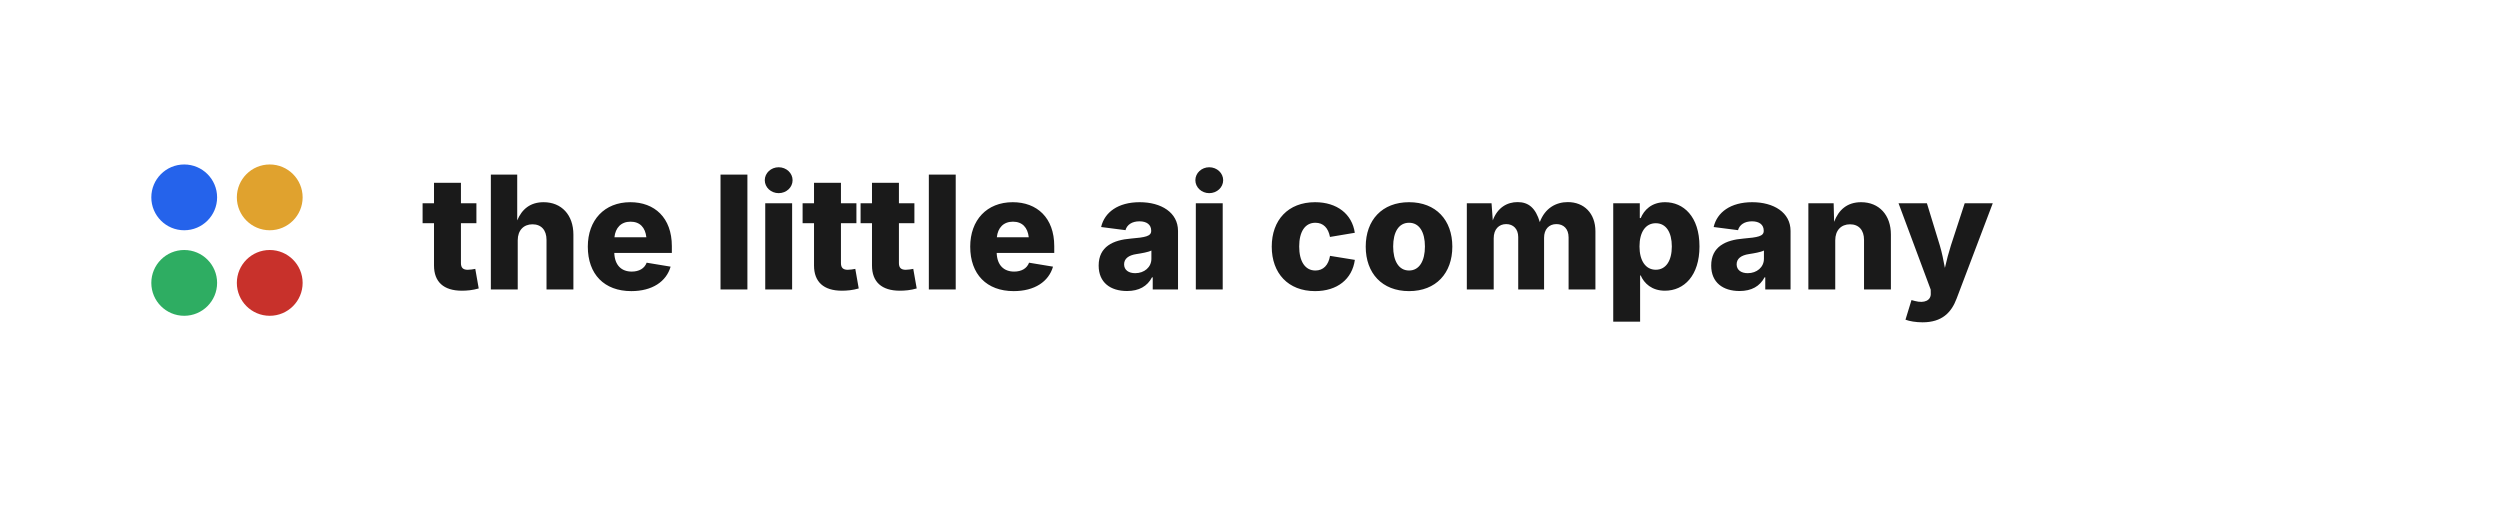
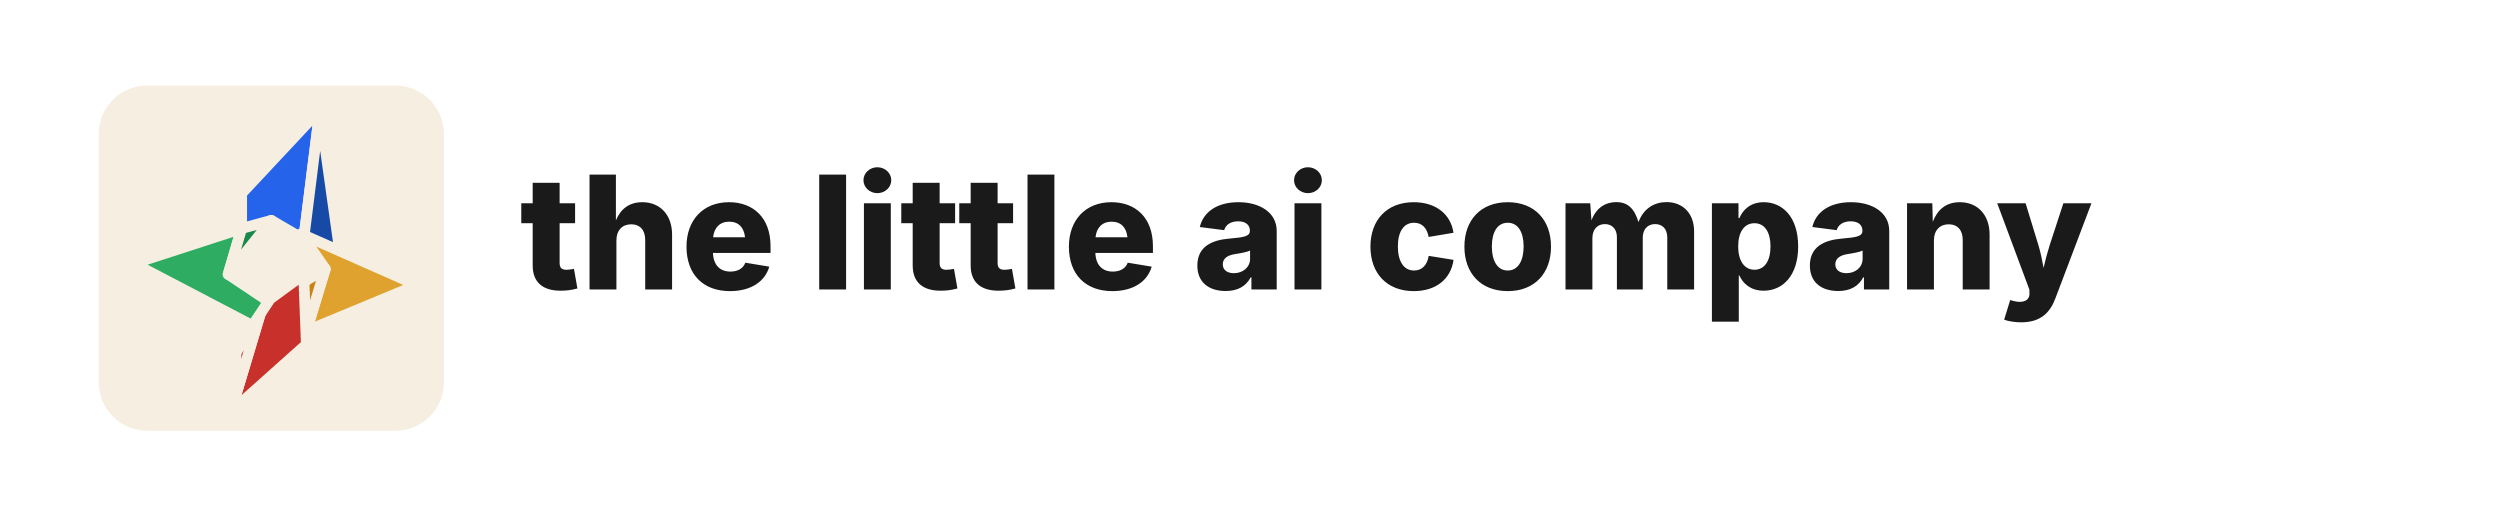
<svg xmlns="http://www.w3.org/2000/svg" viewBox="0 0 760 160" role="img" aria-labelledby="title desc">
-   <g transform="translate(34 38)">
-     <circle cx="22" cy="22" r="10" fill="#2563EB" />
-     <circle cx="48" cy="22" r="10" fill="#E0A22E" />
-     <circle cx="22" cy="48" r="10" fill="#2EAD62" />
-     <circle cx="48" cy="48" r="10" fill="#C8312B" />
+   <g transform="translate(30 26) scale(0.82)">
+     <rect width="128" height="128" rx="18" fill="#F6EFE1" />
+     <g stroke="#F6EFE1" stroke-width="4" stroke-linejoin="round">
+       <path d="M53 40 L82 9 L76 57 L64 50 L53 64 Z" fill="#2563EB" />
+       <path d="M82 9 L76 57 L90 66 Z" fill="#174AA6" />
+       <path d="M75 55 L118 74 L77 91 L84 68 Z" fill="#E0A22E" />
+       <path d="M77 91 L84 68 L64 80 Z" fill="#C98213" />
+       <path d="M76 70 L77 96 L49 121 L61 81 Z" fill="#C8312B" />
+       <path d="M49 121 L61 81 L51 99 Z" fill="#9F231E" />
+       <path d="M53 53 L13 66 L57 89 L63 80 L48 70 Z" fill="#2EAD62" />
+       <path d="M53 53 L48 70 L64 50 Z" fill="#18894A" />
+     </g>
  </g>
-   <text x="128" y="88" font-family="Bricolage Grotesque, Space Grotesk, Hanken Grotesk, General Sans, Inter, Arial, sans-serif" font-size="48" font-weight="800" letter-spacing="0" fill="#1A1A1A">the little ai company</text>
+   <text x="158" y="88" font-family="Bricolage Grotesque, Space Grotesk, Hanken Grotesk, General Sans, Inter, Arial, sans-serif" font-size="48" font-weight="800" letter-spacing="0" fill="#1A1A1A">the little ai company</text>
</svg>
